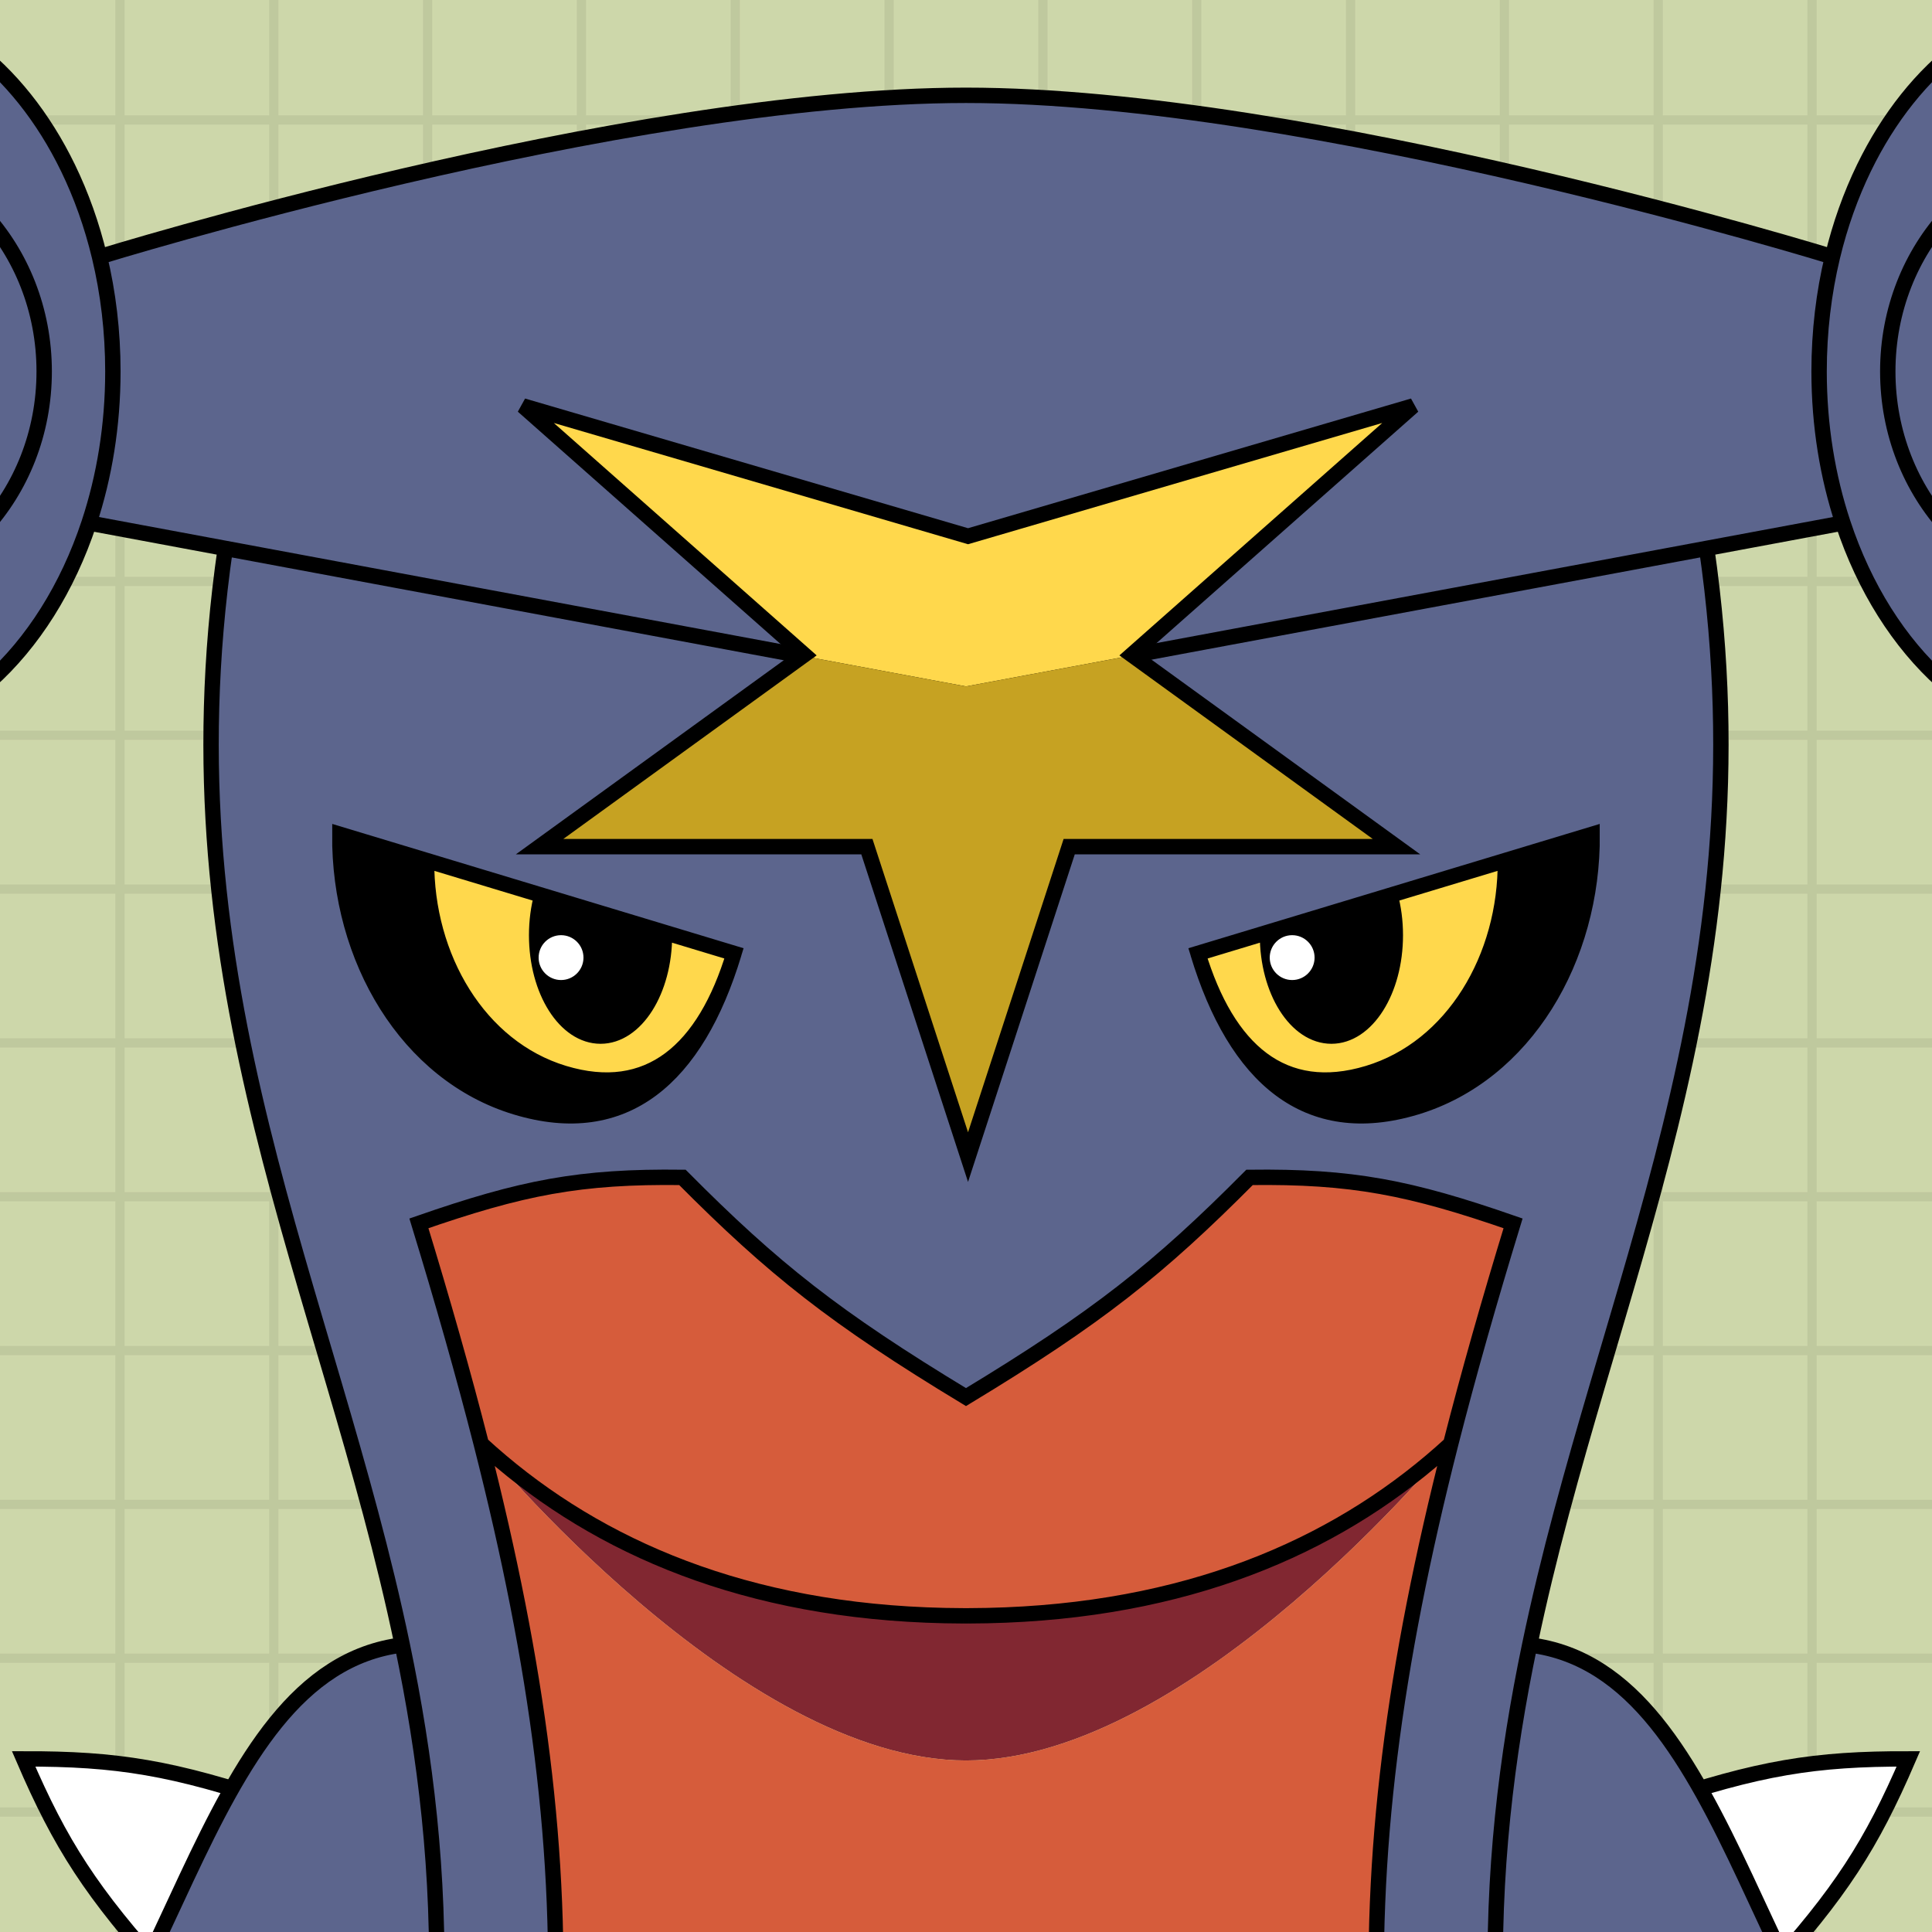
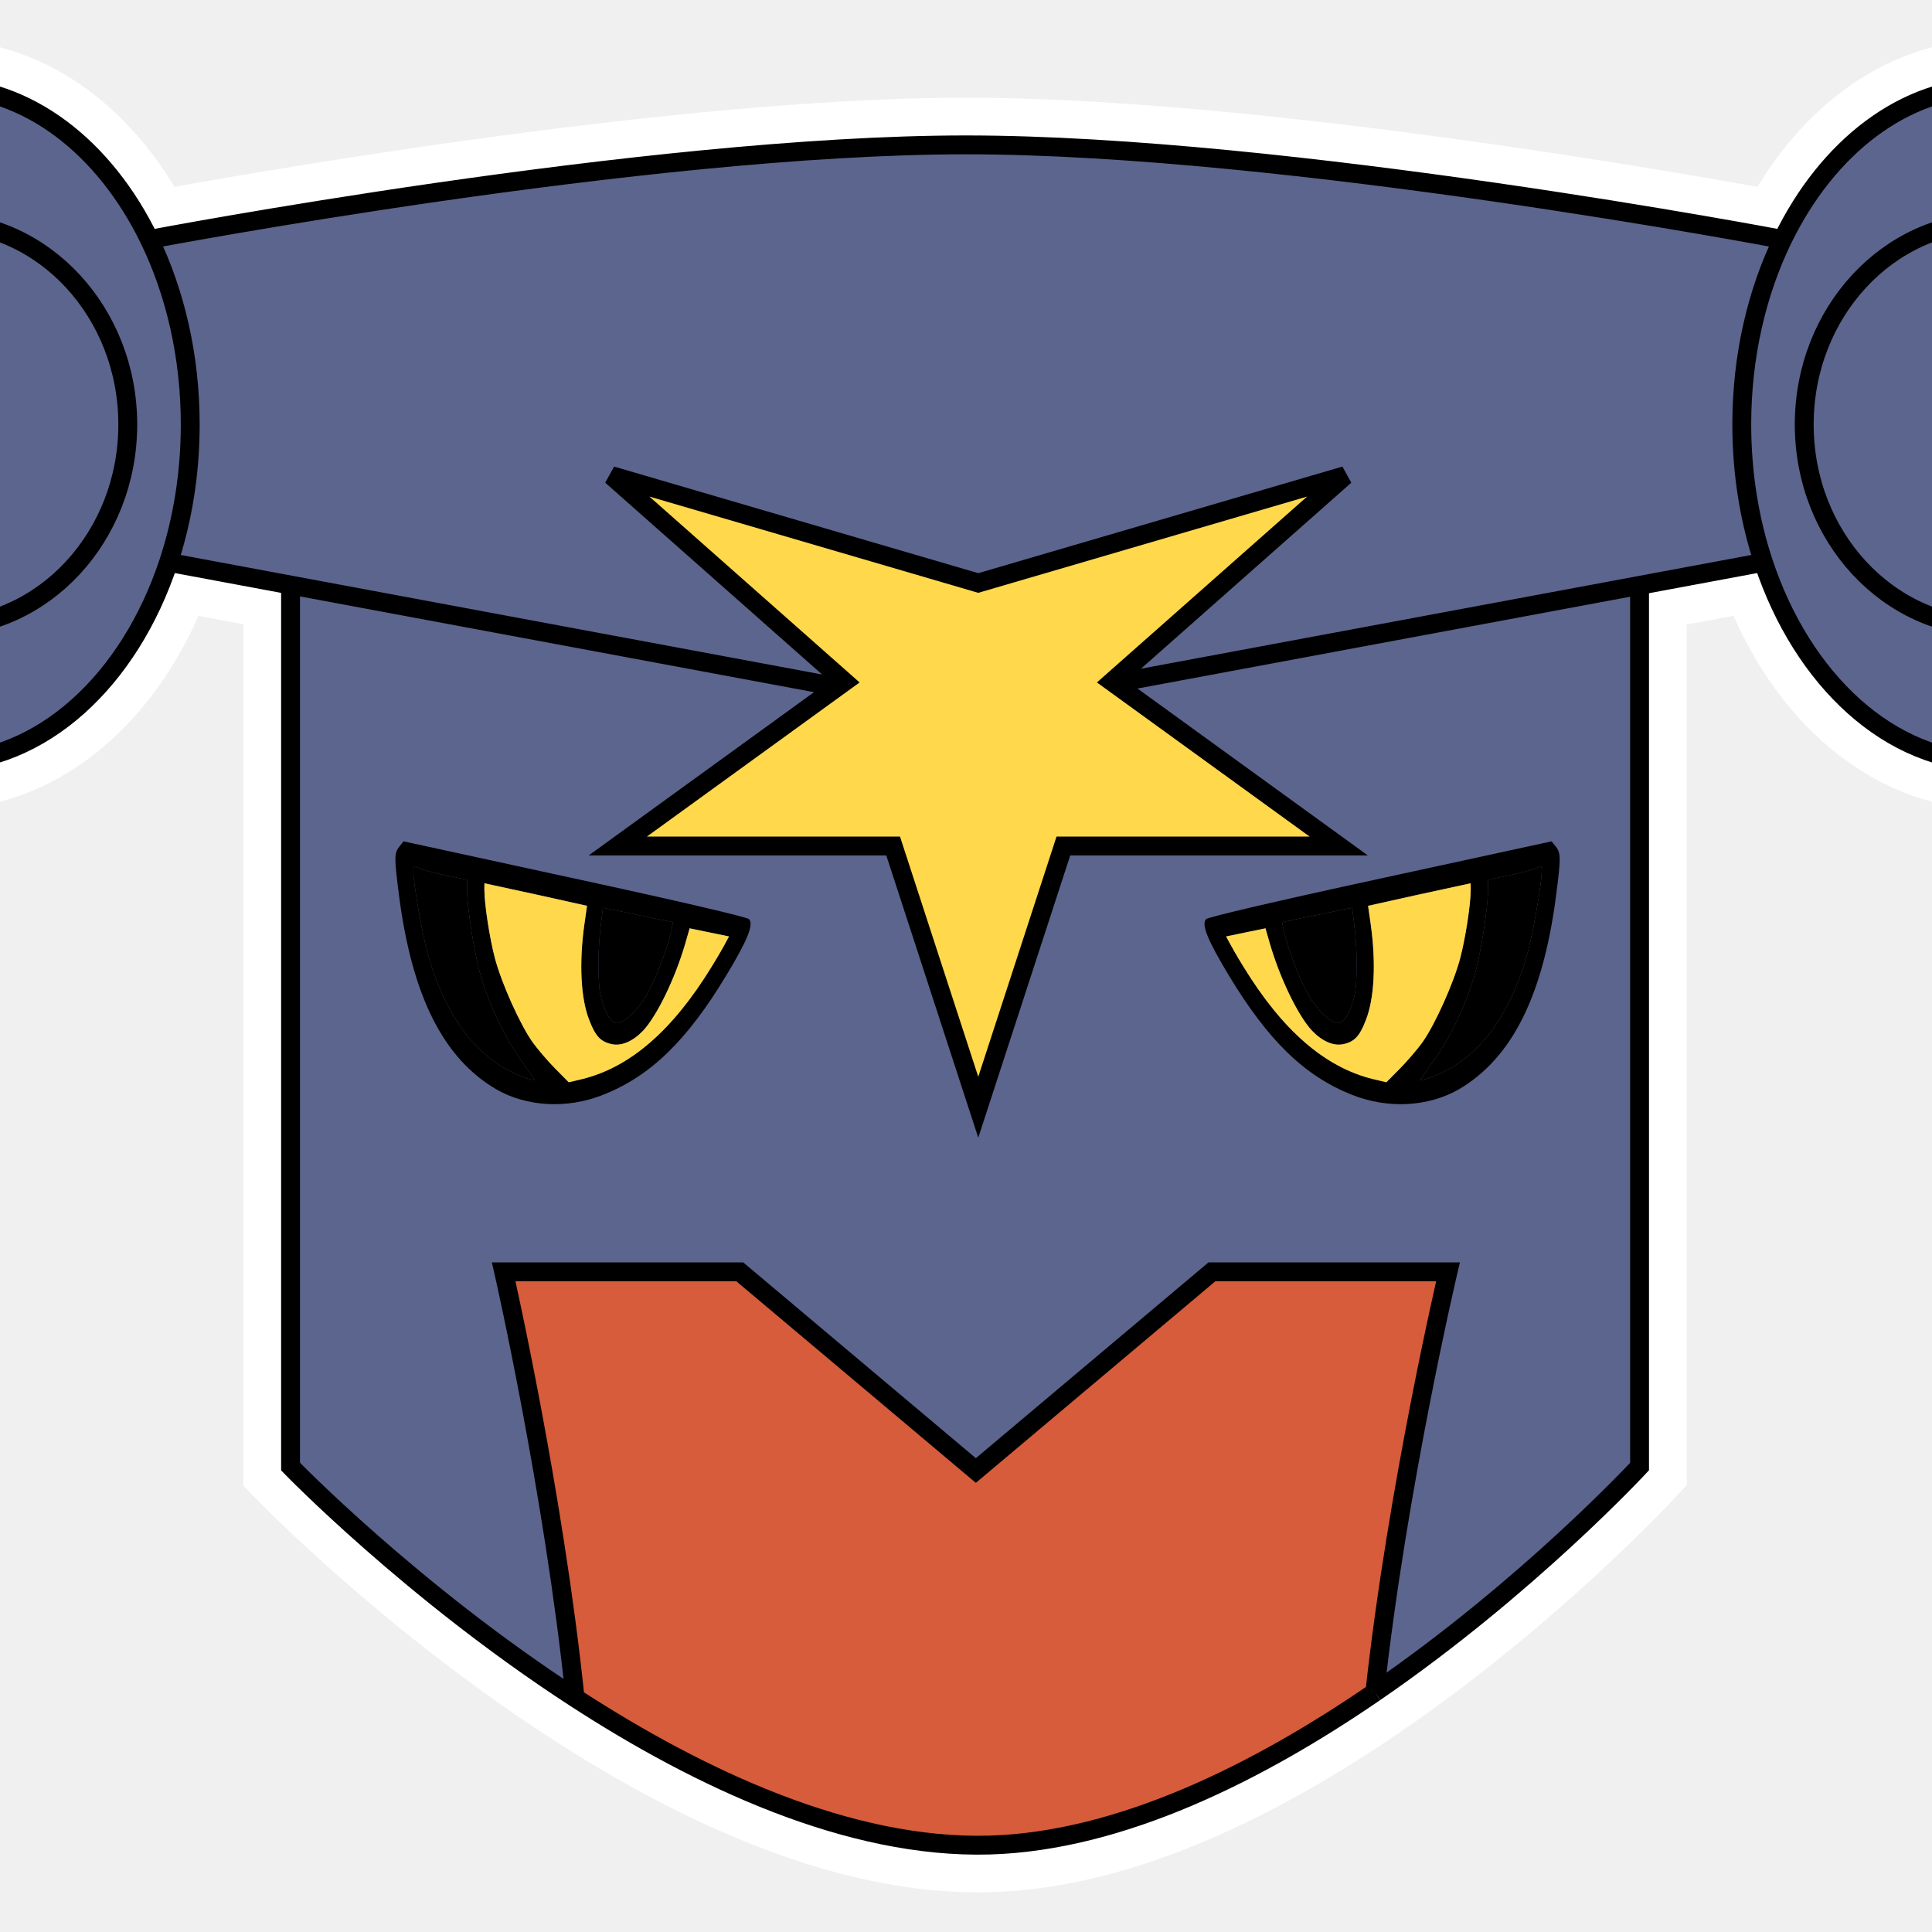
- <svg xmlns="http://www.w3.org/2000/svg" width="1256" height="1256" viewBox="0 0 1256 1256" fill="none">
-   <g clip-path="url(#clip0_88_11)">
-     <rect width="1256" height="1256" fill="url(#pattern0_88_11)" />
-     <path d="M1240.61 1143.46C1179.69 1143.32 1143.54 1149.21 1074.77 1172.45L1148.07 1284.11C1196.74 1230.24 1216.52 1199.41 1240.61 1143.46Z" fill="white" />
-     <path d="M1317.99 1267.77C1257.91 1277.81 1223.25 1289.66 1159.33 1324.06L1250.26 1421.9C1289.24 1360.66 1303.59 1326.95 1317.99 1267.77Z" fill="white" />
-     <path d="M15.371 1143.46C76.284 1143.32 112.441 1149.21 181.212 1172.45L107.904 1284.11C59.243 1230.24 39.46 1199.41 15.371 1143.46Z" fill="white" />
-     <path d="M-62.015 1267.77C-1.935 1277.81 32.729 1289.66 96.651 1324.06L5.717 1421.9C-33.259 1360.66 -47.612 1326.95 -62.015 1267.77Z" fill="white" />
-     <path d="M1240.61 1143.46C1179.69 1143.32 1143.54 1149.21 1074.77 1172.45L1148.07 1284.11C1196.74 1230.24 1216.52 1199.41 1240.61 1143.46Z" stroke="black" stroke-width="10" />
-     <path d="M1317.99 1267.77C1257.91 1277.81 1223.25 1289.66 1159.33 1324.06L1250.26 1421.9C1289.24 1360.66 1303.59 1326.95 1317.99 1267.77Z" stroke="black" stroke-width="10" />
-     <path d="M15.371 1143.46C76.284 1143.32 112.441 1149.21 181.212 1172.45L107.904 1284.11C59.243 1230.24 39.46 1199.41 15.371 1143.46Z" stroke="black" stroke-width="10" />
-     <path d="M-62.015 1267.77C-1.935 1277.81 32.729 1289.66 96.651 1324.06L5.717 1421.9C-33.259 1360.66 -47.612 1326.95 -62.015 1267.77Z" stroke="black" stroke-width="10" />
-     <path d="M629.325 348.601L339.957 263.889L522.93 425.689L521.866 426.459L627.99 446.234L736.238 426.063L735.721 425.689L918.694 263.889L629.325 348.601Z" fill="#FFD84C" />
-     <path d="M350.777 550.42H563.569L629.325 752.24L695.082 550.42H907.874L736.238 426.063L627.99 446.234L521.866 426.459L350.777 550.42Z" fill="#C6A222" />
-     <path fill-rule="evenodd" clip-rule="evenodd" d="M627.99 908.252C542.497 856.522 502.859 825.014 443.643 765.424C376.952 764.596 339.425 771.988 272.334 795.312C287.719 845.578 301.367 893.533 312.867 938.642C312.867 938.642 481.053 1144.53 628.073 1144.49C775.039 1144.45 943.112 938.642 943.112 938.642C954.613 893.533 968.26 845.578 983.646 795.312C916.554 771.988 879.027 764.596 812.336 765.424C753.121 825.014 713.482 856.522 627.99 908.252ZM627.99 1050.45H627.969C627.976 1050.45 627.983 1050.45 627.99 1050.45ZM627.99 1050.45H627.969C627.976 1050.45 627.983 1050.45 627.99 1050.45Z" fill="#812731" />
-     <path d="M312.867 938.642C386.376 1227.33 378.837 1426.96 272.334 1748.81C432.705 1865.44 508.914 1941.97 627.99 2092.05C747.065 1941.97 823.275 1865.44 983.646 1748.81C877.143 1426.96 869.603 1227.33 943.112 938.642C943.112 938.642 775.039 1144.45 628.073 1144.49C481.053 1144.53 312.867 938.642 312.867 938.642Z" fill="#D65C3B" />
-     <path d="M64.709 166.935C70.339 190.412 73.382 215.464 73.382 241.477C73.382 276.57 67.845 309.914 57.887 340L146.468 356.507L627.99 446.234L1109.51 356.507L1198.09 340C1188.13 309.914 1182.6 276.57 1182.6 241.477C1182.6 215.464 1185.64 190.412 1191.27 166.935C1191.27 166.935 851.752 61.963 627.99 61.963C404.228 61.963 64.709 166.935 64.709 166.935Z" fill="#5C658D" />
-     <path d="M-105.246 0C-203.9 0 -283.874 108.113 -283.874 241.477C-283.874 374.842 -203.9 482.955 -105.246 482.955C-32.552 482.955 30.001 424.252 57.887 340C67.845 309.914 73.382 276.57 73.382 241.477C73.382 215.464 70.339 190.412 64.709 166.935C59.764 146.319 52.824 126.918 44.197 109.148C12.28 43.41 -42.733 0 -105.246 0Z" fill="#5C658D" />
-     <path d="M1198.09 340C1225.98 424.252 1288.53 482.955 1361.23 482.955C1459.88 482.955 1539.85 374.842 1539.85 241.477C1539.85 108.113 1459.88 0 1361.23 0C1298.71 0 1243.7 43.41 1211.78 109.148C1203.16 126.918 1196.21 146.319 1191.27 166.935C1185.64 190.412 1182.6 215.464 1182.6 241.477C1182.6 276.57 1188.13 309.914 1198.09 340Z" fill="#5C658D" />
-     <path d="M272.334 1748.81C378.836 1426.96 386.376 1227.33 312.867 938.642C301.367 893.533 287.719 845.578 272.334 795.312C339.425 771.988 376.952 764.596 443.643 765.424C502.859 825.014 542.497 856.522 627.99 908.252C713.482 856.522 753.121 825.014 812.336 765.424C879.027 764.596 916.554 771.988 983.646 795.312C968.26 845.578 954.613 893.533 943.112 938.642C869.603 1227.33 877.143 1426.96 983.646 1748.81C969.732 1758.93 956.452 1768.75 943.723 1778.33C809.729 1879.27 736.734 1954.99 627.99 2092.05C628.018 2092.09 628.045 2092.12 628.073 2092.16L627.99 2092.2L711.692 2138.57L1240.83 1803.46C1182.99 1730.68 1115.47 1681.46 1057.27 1679.56C999.363 1534.61 975.723 1411.67 972.446 1301.95C969.94 1218.01 979.351 1141.81 994.455 1069.41C1043.11 836.15 1150.86 642.361 1109.51 356.507L627.99 446.234L146.468 356.507C105.12 642.361 212.865 836.15 261.525 1069.41C276.628 1141.81 286.04 1218.01 283.533 1301.95C280.256 1411.67 256.616 1534.61 198.707 1679.56C134.686 1681.65 59.373 1741.01 -1.916 1826.01L548.545 2136.21L627.99 2092.2L627.906 2092.16C627.934 2092.12 627.962 2092.09 627.99 2092.05C519.245 1954.99 446.251 1879.27 312.256 1778.33C299.527 1768.75 286.247 1758.93 272.334 1748.81Z" fill="#5C658D" />
-     <path d="M41.248 1585.52C130.183 1578.23 143.305 1396.72 283.533 1301.95C286.04 1218.01 276.628 1141.81 261.525 1069.41C125.81 1086.17 114.875 1337.67 -13.425 1425.15C-146.827 1444.1 -363.333 1257.48 -436.959 1325.28C-436.959 1325.28 -361.875 1314.18 -342.921 1388.7C-323.968 1463.22 -399.781 1491.48 -399.781 1491.48C-300.44 1459.9 -139.128 1540.95 -31.649 1573.22C-2.685 1581.91 22.37 1587.07 41.248 1585.52Z" fill="#5C658D" />
-     <path d="M-162.135 2219C-172.454 1945.69 -143.297 1804.48 -31.649 1573.22C-139.128 1540.95 -300.44 1459.9 -399.781 1491.48C-432.224 1818.43 -371.033 1974.59 -162.135 2219Z" fill="#5C658D" />
-     <path d="M1287.63 1573.22C1399.28 1804.48 1428.43 1945.69 1418.11 2219C1627.01 1974.59 1688.2 1818.43 1655.76 1491.48C1556.42 1459.9 1395.11 1540.95 1287.63 1573.22Z" fill="#5C658D" />
-     <path d="M972.446 1301.95C1112.67 1396.72 1125.8 1578.23 1214.73 1585.52C1233.61 1587.07 1258.66 1581.91 1287.63 1573.22C1395.11 1540.95 1556.42 1459.9 1655.76 1491.48C1655.76 1491.48 1579.95 1463.22 1598.9 1388.7C1617.85 1314.18 1692.94 1325.28 1692.94 1325.28C1619.31 1257.48 1402.81 1444.1 1269.4 1425.15C1141.1 1337.67 1130.17 1086.17 994.455 1069.41C979.351 1141.81 969.94 1218.01 972.446 1301.95Z" fill="#5C658D" />
-     <path d="M1655.76 1491.48C1744.08 1484.15 1870.81 1577.5 1870.81 1577.5C1877.37 1403.28 1692.94 1325.28 1692.94 1325.28C1692.94 1325.28 1617.85 1314.18 1598.9 1388.7C1579.95 1463.22 1655.76 1491.48 1655.76 1491.48Z" fill="white" />
-     <path d="M-614.829 1577.5C-614.829 1577.5 -488.101 1484.15 -399.781 1491.48C-399.781 1491.48 -323.968 1463.22 -342.921 1388.7C-361.875 1314.18 -436.959 1325.28 -436.959 1325.28C-436.959 1325.28 -621.39 1403.28 -614.829 1577.5Z" fill="white" />
-     <path d="M627.99 908.252C542.497 856.522 502.859 825.014 443.643 765.424C376.952 764.596 339.425 771.988 272.334 795.312C287.719 845.578 301.367 893.533 312.867 938.642C381.283 1001.5 475.279 1044.77 602.24 1049.93C610.174 1050.26 618.238 1050.43 626.433 1050.45C626.951 1050.45 627.47 1050.45 627.99 1050.45C628.509 1050.45 629.028 1050.45 629.546 1050.45C637.741 1050.43 645.804 1050.26 653.74 1049.93C780.7 1044.77 874.696 1001.5 943.112 938.642C954.613 893.533 968.26 845.578 983.646 795.312C916.554 771.988 879.027 764.596 812.336 765.424C753.121 825.014 713.482 856.522 627.99 908.252Z" fill="#D65C3B" />
-     <path d="M627.99 1705.44C501.444 1705.44 312.256 1778.33 312.256 1778.33C446.251 1879.27 519.245 1954.99 627.99 2092.05C736.734 1954.99 809.729 1879.27 943.723 1778.33C943.723 1778.33 754.535 1705.44 627.99 1705.44Z" fill="#FFD84C" />
-     <path fill-rule="evenodd" clip-rule="evenodd" d="M443.643 765.424C502.859 825.014 542.497 856.522 627.99 908.252C713.482 856.522 753.121 825.014 812.336 765.424C879.027 764.596 916.554 771.988 983.646 795.312C968.26 845.578 954.613 893.533 943.112 938.642C874.696 1001.5 780.7 1044.77 653.74 1049.93C645.804 1050.26 637.741 1050.43 629.546 1050.45C629.046 1050.45 628.546 1050.45 628.045 1050.45H628.042H628.022H628.011H627.99H627.969H627.967H627.957C627.449 1050.45 626.94 1050.45 626.433 1050.45C618.238 1050.43 610.174 1050.26 602.24 1049.93C475.279 1044.77 381.283 1001.5 312.867 938.642C301.367 893.533 287.719 845.578 272.334 795.312C339.425 771.988 376.952 764.596 443.643 765.424Z" fill="#D65C3B" />
-     <path d="M-31.649 1573.22C-143.297 1804.48 -172.454 1945.69 -162.135 2219C-371.033 1974.59 -432.224 1818.43 -399.781 1491.48M-31.649 1573.22C-2.685 1581.91 22.37 1587.07 41.248 1585.52C130.183 1578.23 143.305 1396.72 283.533 1301.95M-31.649 1573.22C-139.128 1540.95 -300.44 1459.9 -399.781 1491.48M-399.781 1491.48C-399.781 1491.48 -323.968 1463.22 -342.921 1388.7C-361.875 1314.18 -436.959 1325.28 -436.959 1325.28M-399.781 1491.48C-488.101 1484.15 -614.829 1577.5 -614.829 1577.5C-621.39 1403.28 -436.959 1325.28 -436.959 1325.28M-436.959 1325.28C-363.333 1257.48 -146.827 1444.1 -13.425 1425.15C114.875 1337.67 125.81 1086.17 261.525 1069.41M1692.94 1325.28C1692.94 1325.28 1617.85 1314.18 1598.9 1388.7C1579.95 1463.22 1655.76 1491.48 1655.76 1491.48M1692.94 1325.28C1619.31 1257.48 1402.81 1444.1 1269.4 1425.15C1141.1 1337.67 1130.17 1086.17 994.455 1069.41M1692.94 1325.28C1692.94 1325.28 1877.37 1403.28 1870.81 1577.5C1870.81 1577.5 1744.08 1484.15 1655.76 1491.48M1655.76 1491.48C1688.2 1818.43 1627.01 1974.59 1418.11 2219C1428.43 1945.69 1399.28 1804.48 1287.63 1573.22M1655.76 1491.48C1556.42 1459.9 1395.11 1540.95 1287.63 1573.22M1287.63 1573.22C1258.66 1581.91 1233.61 1587.07 1214.73 1585.52C1125.8 1578.23 1112.67 1396.72 972.446 1301.95M994.455 1069.41C979.351 1141.81 969.94 1218.01 972.446 1301.95C975.723 1411.67 999.363 1534.61 1057.27 1679.56C1115.47 1681.46 1182.99 1730.68 1240.83 1803.46L711.692 2138.57L627.99 2092.2M994.455 1069.41C1043.11 836.15 1150.86 642.361 1109.51 356.507M1109.51 356.507L627.99 446.234L146.468 356.507M1109.51 356.507L1198.09 340M1191.27 166.935C1185.64 190.412 1182.6 215.464 1182.6 241.477C1182.6 276.57 1188.13 309.914 1198.09 340C1225.98 424.252 1288.53 482.955 1361.23 482.955C1459.88 482.955 1539.85 374.842 1539.85 241.477C1539.85 108.113 1459.88 0 1361.23 0C1298.71 0 1243.7 43.41 1211.78 109.148C1203.16 126.918 1196.21 146.319 1191.27 166.935ZM1191.27 166.935C1191.27 166.935 851.752 61.963 627.99 61.963C404.228 61.963 64.709 166.935 64.709 166.935M57.887 340C30.001 424.252 -32.552 482.955 -105.246 482.955C-203.9 482.955 -283.874 374.842 -283.874 241.477C-283.874 108.113 -203.9 0 -105.246 0C-42.733 0 12.28 43.41 44.197 109.148C52.824 126.918 59.764 146.319 64.709 166.935C70.339 190.412 73.382 215.464 73.382 241.477C73.382 276.57 67.845 309.914 57.887 340ZM146.468 356.507L57.887 340M283.533 1301.95C286.04 1218.01 276.628 1141.81 261.525 1069.41C212.865 836.15 105.12 642.361 146.468 356.507M627.99 2092.2L548.545 2136.21L-1.916 1826.01C59.373 1741.01 134.686 1681.65 198.707 1679.56C256.616 1534.61 280.256 1411.67 283.533 1301.95M627.99 2092.2L627.906 2092.16C627.934 2092.12 627.962 2092.09 627.99 2092.05M627.99 2092.2L628.073 2092.16C628.045 2092.12 628.018 2092.09 627.99 2092.05M627.99 2092.05C736.734 1954.99 809.729 1879.27 943.723 1778.33M312.867 938.642C386.376 1227.33 378.836 1426.96 272.334 1748.81C286.247 1758.93 299.527 1768.75 312.256 1778.33C446.251 1879.27 519.245 1954.99 627.99 2092.05M943.723 1778.33C956.452 1768.75 969.732 1758.93 983.646 1748.81C877.143 1426.96 869.603 1227.33 943.112 938.642M943.723 1778.33C943.723 1778.33 754.535 1705.44 627.99 1705.44C501.444 1705.44 312.256 1778.33 312.256 1778.33M312.867 938.642C301.367 893.533 287.719 845.578 272.334 795.312C339.425 771.988 376.952 764.596 443.643 765.424C502.859 825.014 542.497 856.522 627.99 908.252C713.482 856.522 753.121 825.014 812.336 765.424C879.027 764.596 916.554 771.988 983.646 795.312C968.26 845.578 954.613 893.533 943.112 938.642M312.867 938.642C381.283 1001.5 475.279 1044.77 602.24 1049.93C610.174 1050.26 618.238 1050.43 626.433 1050.45M627.99 1050.45C627.983 1050.45 627.976 1050.45 627.969 1050.45M627.99 1050.45H627.969M627.99 1050.45C627.997 1050.45 628.004 1050.45 628.011 1050.45M627.99 1050.45H628.011M627.99 1050.45C628.509 1050.45 629.028 1050.45 629.546 1050.45M627.99 1050.45C627.47 1050.45 626.951 1050.45 626.433 1050.45M627.969 1050.45H627.967H627.957C627.449 1050.45 626.94 1050.45 626.433 1050.45M627.969 1050.45C627.456 1050.45 626.944 1050.45 626.433 1050.45M628.011 1050.45C628.021 1050.45 628.032 1050.45 628.042 1050.45M628.011 1050.45H628.022H628.042M628.011 1050.45C628.523 1050.45 629.035 1050.45 629.546 1050.45M628.042 1050.45H628.045C628.546 1050.45 629.046 1050.45 629.546 1050.45M628.042 1050.45C628.544 1050.45 629.045 1050.45 629.546 1050.45M943.112 938.642C874.696 1001.5 780.7 1044.77 653.74 1049.93C645.804 1050.26 637.741 1050.43 629.546 1050.45M627.906 1050.45C628.453 1050.45 629 1050.45 629.546 1050.45M628.073 1050.45C627.526 1050.45 626.979 1050.45 626.433 1050.45" stroke="black" stroke-width="10" />
-     <path d="M629.325 348.601L339.957 263.889L522.93 425.689L521.866 426.459L627.99 446.234L736.238 426.063L735.721 425.689L918.694 263.889L629.325 348.601Z" fill="#FFD84C" />
-     <path d="M350.777 550.42H563.569L629.325 752.24L695.082 550.42H907.874L736.238 426.063L627.99 446.234L521.866 426.459L350.777 550.42Z" fill="#C6A222" />
-     <path d="M978.655 559.397C979.201 622.41 944.56 681.064 889.372 697.74C834.185 714.416 797.873 682.895 778.803 619.786C803.253 700.701 849.811 741.116 920.57 719.735C991.33 698.354 1035.74 623.15 1035.04 542.357L978.655 559.397Z" fill="black" />
-     <path d="M824.016 606.124C824.005 606.736 824 607.349 824 607.965C824 644.199 842.603 673.573 865.551 673.573C888.499 673.573 907.103 644.199 907.103 607.965C907.103 598.756 905.901 589.99 903.732 582.036L824.016 606.124Z" fill="black" />
-     <path d="M978.655 559.397L903.732 582.036C905.901 589.99 907.103 598.756 907.103 607.965C907.103 644.199 888.499 673.573 865.551 673.573C842.603 673.573 824 644.199 824 607.965C824 607.349 824.005 606.736 824.016 606.124L778.803 619.786C797.873 682.895 834.185 714.416 889.372 697.74C944.56 681.064 979.201 622.41 978.655 559.397Z" fill="#FFD84C" />
-     <path d="M277.323 559.397C276.777 622.41 311.418 681.064 366.606 697.74C421.794 714.416 458.106 682.895 477.175 619.786C452.725 700.701 406.167 741.117 335.408 719.735C264.649 698.354 220.233 623.15 220.933 542.358L277.323 559.397Z" fill="black" />
-     <path d="M431.963 606.124C431.973 606.736 431.979 607.35 431.979 607.965C431.979 644.2 413.375 673.573 390.427 673.573C367.479 673.573 348.875 644.2 348.875 607.965C348.875 598.756 350.077 589.99 352.247 582.036L431.963 606.124Z" fill="black" />
-     <path d="M277.323 559.397L352.247 582.036C350.077 589.99 348.875 598.756 348.875 607.965C348.875 644.2 367.479 673.573 390.427 673.573C413.375 673.573 431.979 644.2 431.979 607.965C431.979 607.35 431.973 606.736 431.963 606.124L477.175 619.786C458.106 682.895 421.794 714.416 366.606 697.74C311.418 681.064 276.777 622.41 277.323 559.397Z" fill="#FFD84C" />
-     <path d="M824.016 606.124L903.732 582.036L978.655 559.397M978.655 559.397C979.201 622.41 944.56 681.064 889.372 697.74C834.185 714.416 797.873 682.895 778.803 619.786M824.016 606.124L778.803 619.786C803.253 700.701 849.811 741.116 920.57 719.735C991.33 698.354 1035.74 623.15 1035.04 542.357L978.655 559.397M903.732 582.036C905.901 589.99 907.103 598.756 907.103 607.965C907.103 644.199 888.499 673.573 865.551 673.573C842.603 673.573 824 644.199 824 607.965C824 607.349 824.005 606.736 824.016 606.124M431.963 606.124L477.175 619.786C452.725 700.701 406.167 741.117 335.408 719.735C264.649 698.354 220.233 623.15 220.933 542.358L277.323 559.397L352.247 582.036L431.963 606.124ZM277.323 559.397C276.777 622.41 311.418 681.064 366.606 697.74C421.794 714.416 458.106 682.895 477.175 619.786M352.247 582.036C350.077 589.99 348.875 598.756 348.875 607.965C348.875 644.2 367.479 673.573 390.427 673.573C413.375 673.573 431.979 644.2 431.979 607.965C431.979 607.35 431.973 606.736 431.963 606.124M1361.22 386.364C1287.23 386.364 1227.25 321.496 1227.25 241.477C1227.25 161.459 1287.23 96.591 1361.22 96.591C1435.22 96.591 1495.2 161.459 1495.2 241.477C1495.2 321.496 1435.22 386.364 1361.22 386.364ZM-105.247 386.364C-31.256 386.364 28.724 321.496 28.724 241.477C28.724 161.459 -31.256 96.591 -105.247 96.591C-179.237 96.591 -239.218 161.459 -239.218 241.477C-239.218 321.496 -179.237 386.364 -105.247 386.364Z" stroke="black" stroke-width="10" />
-     <path d="M350.777 550.42L522.929 425.689L339.957 263.889L629.325 348.601L918.693 263.889L735.721 425.689L907.873 550.42H695.082L629.325 752.24L563.569 550.42H350.777Z" stroke="black" stroke-width="10" />
-     <ellipse cx="840.034" cy="622.544" rx="14.579" ry="14.579" fill="white" />
-     <ellipse cx="364.742" cy="622.544" rx="14.579" ry="14.579" fill="white" />
+ <svg xmlns="http://www.w3.org/2000/svg" width="1024" height="1024" viewBox="0 0 1024 1024" fill="none">
+   <g clip-path="url(#clip0_58_2)">
+     <path fill-rule="evenodd" clip-rule="evenodd" d="M1055.59 404C1128.72 404 1188 323.859 1188 225C1188 126.141 1128.72 46 1055.59 46C1009.25 46 968.47 78.179 944.811 126.908C931.132 155.08 923.176 188.784 923.176 225C923.176 251.013 927.281 275.73 934.663 298.032C955.334 360.486 1001.7 404 1055.59 404ZM956.279 225C956.279 284.315 1000.74 332.4 1055.59 332.4C1110.43 332.4 1154.9 284.315 1154.9 225C1154.9 165.685 1110.43 117.6 1055.59 117.6C1000.74 117.6 956.279 165.685 956.279 225Z" fill="#5C658D" />
+     <path fill-rule="evenodd" clip-rule="evenodd" d="M-164 225C-164 323.859 -104.717 404 -31.588 404C22.298 404 68.666 360.486 89.337 298.032C96.719 275.73 100.824 251.013 100.824 225C100.824 188.784 92.868 155.08 79.189 126.908C55.53 78.179 14.751 46 -31.588 46C-104.717 46 -164 126.141 -164 225ZM67.721 225C67.721 284.315 23.259 332.4 -31.588 332.4C-86.435 332.4 -130.897 284.315 -130.897 225C-130.897 165.685 -86.435 117.6 -31.588 117.6C23.259 117.6 67.721 165.685 67.721 225Z" fill="#5C658D" />
+     <path d="M-31.588 332.4C23.259 332.4 67.721 284.315 67.721 225C67.721 165.685 23.259 117.6 -31.588 117.6C-86.435 117.6 -130.897 165.685 -130.897 225C-130.897 284.315 -86.435 332.4 -31.588 332.4Z" fill="#5C658D" />
+     <path d="M728.704 896.904L728.698 896.959L728.758 896.918C809.886 841.228 869 777.314 869 777.314V310.268L512 376.792L154 310.081V777.314C154 777.314 218.024 843.515 304.794 899.872C293.437 790.409 266.97 674.09 266.97 674.09H392.095L517.22 779.405L642.345 674.09H767.47C767.47 674.09 740.607 788.29 728.704 896.904Z" fill="#5C658D" />
+     <path d="M512 376.792L869 310.268L934.663 298.032C927.281 275.73 923.176 251.013 923.176 225C923.176 188.784 931.132 155.08 944.811 126.908C944.811 126.908 681.989 76.788 512 76.788C342.011 76.788 79.189 126.908 79.189 126.908C92.868 155.08 100.824 188.784 100.824 225C100.824 251.013 96.719 275.73 89.337 298.032L154 310.081L512 376.792Z" fill="#5C658D" />
+     <path d="M1055.59 332.4C1000.74 332.4 956.279 284.315 956.279 225C956.279 165.685 1000.74 117.6 1055.59 117.6C1110.43 117.6 1154.9 165.685 1154.9 225C1154.9 284.315 1110.43 332.4 1055.59 332.4Z" fill="#5C658D" />
+     <path d="M728.698 896.959L728.704 896.904C740.607 788.29 767.47 674.09 767.47 674.09H642.345L517.22 779.405L392.095 674.09H266.97C266.97 674.09 293.437 790.409 304.794 899.872C370.872 942.79 450.141 980 524.37 977.917C594.414 975.951 667.761 938.779 728.698 896.959Z" fill="#D65C3B" />
+     <path d="M154 310V310.081M728.698 896.959L728.704 896.904C740.607 788.29 767.47 674.09 767.47 674.09H642.345L517.22 779.405L392.095 674.09H266.97C266.97 674.09 293.437 790.409 304.794 899.872M728.698 896.959L728.69 897.024M728.698 896.959C728.718 896.945 728.738 896.932 728.758 896.918M728.698 896.959C667.761 938.779 594.414 975.951 524.37 977.917C450.141 980 370.872 942.79 304.794 899.872M728.698 896.959L728.758 896.918M304.796 899.896L304.794 899.872M304.794 899.872C218.024 843.515 154 777.314 154 777.314V310.081M869 310.268V777.314C869 777.314 809.886 841.228 728.758 896.918M154 310.081L512 376.792L869 310.268M869 310.268L934.663 298.032M512 376.792L934.663 298.032M944.811 126.908C968.47 78.179 1009.25 46 1055.59 46C1128.72 46 1188 126.141 1188 225C1188 323.859 1128.72 404 1055.59 404C1001.7 404 955.334 360.486 934.663 298.032C927.281 275.73 923.176 251.013 923.176 225C923.176 188.784 931.132 155.08 944.811 126.908ZM79.189 126.908C55.53 78.179 14.751 46 -31.588 46C-104.717 46 -164 126.141 -164 225C-164 323.859 -104.717 404 -31.588 404C22.298 404 68.666 360.486 89.337 298.032C96.719 275.73 100.824 251.013 100.824 225C100.824 188.784 92.868 155.08 79.189 126.908ZM89.337 298.032L154 310.081M79.189 126.908C79.189 126.908 342.011 76.788 512 76.788C681.989 76.788 944.811 126.908 944.811 126.908M1055.59 332.4C1000.74 332.4 956.279 284.315 956.279 225C956.279 165.685 1000.74 117.6 1055.59 117.6C1110.43 117.6 1154.9 165.685 1154.9 225C1154.9 284.315 1110.43 332.4 1055.59 332.4ZM-31.588 332.4C23.259 332.4 67.721 284.315 67.721 225C67.721 165.685 23.259 117.6 -31.588 117.6C-86.435 117.6 -130.897 165.685 -130.897 225C-130.897 284.315 -86.435 332.4 -31.588 332.4Z" stroke="white" stroke-width="50" />
+     <path fill-rule="evenodd" clip-rule="evenodd" d="M1055.59 404C1128.72 404 1188 323.859 1188 225C1188 126.141 1128.72 46 1055.59 46C1009.25 46 968.47 78.179 944.811 126.908C931.132 155.08 923.176 188.784 923.176 225C923.176 251.013 927.281 275.73 934.663 298.032C955.334 360.486 1001.7 404 1055.59 404ZM956.279 225C956.279 284.315 1000.74 332.4 1055.59 332.4C1110.43 332.4 1154.9 284.315 1154.9 225C1154.9 165.685 1110.43 117.6 1055.59 117.6C1000.74 117.6 956.279 165.685 956.279 225Z" fill="#5C658D" />
+     <path fill-rule="evenodd" clip-rule="evenodd" d="M-164 225C-164 323.859 -104.717 404 -31.588 404C22.298 404 68.666 360.486 89.337 298.032C96.719 275.73 100.824 251.013 100.824 225C100.824 188.784 92.868 155.08 79.189 126.908C55.53 78.179 14.751 46 -31.588 46C-104.717 46 -164 126.141 -164 225ZM67.721 225C67.721 284.315 23.259 332.4 -31.588 332.4C-86.435 332.4 -130.897 284.315 -130.897 225C-130.897 165.685 -86.435 117.6 -31.588 117.6C23.259 117.6 67.721 165.685 67.721 225Z" fill="#5C658D" />
+     <path d="M-31.588 332.4C23.259 332.4 67.721 284.315 67.721 225C67.721 165.685 23.259 117.6 -31.588 117.6C-86.435 117.6 -130.897 165.685 -130.897 225C-130.897 284.315 -86.435 332.4 -31.588 332.4Z" fill="#5C658D" />
+     <path d="M728.704 896.904L728.698 896.959L728.758 896.918C809.886 841.228 869 777.314 869 777.314V310.268L512 376.792L154 310.081V777.314C154 777.314 218.024 843.515 304.794 899.872C293.437 790.409 266.97 674.09 266.97 674.09H392.095L517.22 779.405L642.345 674.09H767.47C767.47 674.09 740.607 788.29 728.704 896.904Z" fill="#5C658D" />
+     <path d="M512 376.792L869 310.268L934.663 298.032C927.281 275.73 923.176 251.013 923.176 225C923.176 188.784 931.132 155.08 944.811 126.908C944.811 126.908 681.989 76.788 512 76.788C342.011 76.788 79.189 126.908 79.189 126.908C92.868 155.08 100.824 188.784 100.824 225C100.824 251.013 96.719 275.73 89.337 298.032L154 310.081L512 376.792Z" fill="#5C658D" />
+     <path d="M1055.59 332.4C1000.74 332.4 956.279 284.315 956.279 225C956.279 165.685 1000.74 117.6 1055.59 117.6C1110.43 117.6 1154.9 165.685 1154.9 225C1154.9 284.315 1110.43 332.4 1055.59 332.4Z" fill="#5C658D" />
+     <path d="M728.698 896.959L728.704 896.904C740.607 788.29 767.47 674.09 767.47 674.09H642.345L517.22 779.405L392.095 674.09H266.97C266.97 674.09 293.437 790.409 304.794 899.872C370.872 942.79 450.141 980 524.37 977.917C594.414 975.951 667.761 938.779 728.698 896.959Z" fill="#D65C3B" />
+     <path d="M154 310V310.081M728.698 896.959L728.704 896.904C740.607 788.29 767.47 674.09 767.47 674.09H642.345L517.22 779.405L392.095 674.09H266.97C266.97 674.09 293.437 790.409 304.794 899.872M728.698 896.959L728.69 897.024M728.698 896.959C728.718 896.945 728.738 896.932 728.758 896.918M728.698 896.959C667.761 938.779 594.414 975.951 524.37 977.917C450.141 980 370.872 942.79 304.794 899.872M728.698 896.959L728.758 896.918M304.796 899.896L304.794 899.872M304.794 899.872C218.024 843.515 154 777.314 154 777.314V310.081M869 310.268V777.314C869 777.314 809.886 841.228 728.758 896.918M154 310.081L512 376.792L869 310.268M869 310.268L934.663 298.032M512 376.792L934.663 298.032M944.811 126.908C968.47 78.179 1009.25 46 1055.59 46C1128.72 46 1188 126.141 1188 225C1188 323.859 1128.72 404 1055.59 404C1001.7 404 955.334 360.486 934.663 298.032C927.281 275.73 923.176 251.013 923.176 225C923.176 188.784 931.132 155.08 944.811 126.908ZM79.189 126.908C55.53 78.179 14.751 46 -31.588 46C-104.717 46 -164 126.141 -164 225C-164 323.859 -104.717 404 -31.588 404C22.298 404 68.666 360.486 89.337 298.032C96.719 275.73 100.824 251.013 100.824 225C100.824 188.784 92.868 155.08 79.189 126.908ZM89.337 298.032L154 310.081M79.189 126.908C79.189 126.908 342.011 76.788 512 76.788C681.989 76.788 944.811 126.908 944.811 126.908M1055.59 332.4C1000.74 332.4 956.279 284.315 956.279 225C956.279 165.685 1000.74 117.6 1055.59 117.6C1110.43 117.6 1154.9 165.685 1154.9 225C1154.9 284.315 1110.43 332.4 1055.59 332.4ZM-31.588 332.4C23.259 332.4 67.721 284.315 67.721 225C67.721 165.685 23.259 117.6 -31.588 117.6C-86.435 117.6 -130.897 165.685 -130.897 225C-130.897 284.315 -86.435 332.4 -31.588 332.4Z" stroke="black" stroke-width="10" />
+     <path fill-rule="evenodd" clip-rule="evenodd" d="M211.777 448.555C208.845 452.174 208.884 454.512 211.615 475.605C218.627 528.451 235.137 560.975 262.991 577.345C279.185 586.653 300.587 587.861 319.637 580.283C344.798 570.326 364.067 551.582 384.933 517.005C396.325 498.094 399.55 490.022 397.015 487.17C395.99 486.085 360.744 477.801 304.643 465.656L213.879 445.931L211.777 448.555ZM247.577 466.272L236.393 463.967C230.203 462.691 223.799 460.935 222.088 460.145C219.294 458.55 219.065 458.648 219.102 462.005C219.091 468.118 223.583 493.798 226.348 504.123C235.789 539.123 253.358 561.964 277.344 570.839C280.823 572.138 283.519 572.694 283.306 572.213C283.093 571.733 279.634 566.797 275.52 560.998C266.838 548.58 258.592 531.009 254.311 515.42C251.106 503.693 247.636 481.136 247.581 471.806L247.577 466.272ZM312.301 540.622C307.784 529.207 306.875 510.382 309.722 490.001L311.138 480.1L283.965 474.063L256.763 468.165L256.729 471.362C256.701 479.073 259.508 497.271 262.315 507.896C265.759 520.983 275.666 543.119 282.371 552.509C284.961 556.101 290.244 562.286 294.204 566.305L301.44 573.621L308.336 571.984C333.975 565.765 356.556 546.103 377.279 512.224C380.556 506.929 383.82 501.195 384.693 499.482L386.383 496.336L375.898 494.175L365.514 492.035L363.274 499.873C357.861 518.56 348.279 538.281 340.916 546.228C335.598 551.83 329.529 554.511 324.436 553.461C318.445 552.226 315.611 549.312 312.301 540.622ZM343.063 526.722C347.615 518.778 354.009 501.895 355.736 493.514L356.715 488.765L338.142 484.937L319.57 481.11L318.484 489.914C316.85 502.39 316.777 519.412 318.162 526.832C319.732 534.873 323.344 541.587 326.539 542.246C330.134 542.987 338.11 535.603 343.063 526.722Z" fill="black" />
+     <path d="M236.393 463.967L247.577 466.272L247.581 471.806C247.636 481.136 251.106 503.693 254.311 515.42C258.592 531.009 266.838 548.58 275.52 560.998C279.634 566.797 283.093 571.733 283.306 572.213C283.519 572.694 280.823 572.138 277.344 570.839C253.358 561.964 235.789 539.123 226.348 504.123C223.583 493.798 219.091 468.118 219.102 462.005C219.065 458.648 219.294 458.55 222.088 460.145C223.799 460.935 230.203 462.691 236.393 463.967Z" fill="black" />
+     <path d="M355.736 493.514C354.009 501.895 347.615 518.778 343.063 526.722C338.11 535.603 330.134 542.987 326.539 542.246C323.344 541.587 319.732 534.873 318.162 526.832C316.777 519.412 316.85 502.39 318.484 489.914L319.57 481.11L338.142 484.937L356.715 488.765L355.736 493.514Z" fill="black" />
+     <path d="M309.722 490.001C306.875 510.382 307.784 529.207 312.301 540.622C315.611 549.312 318.445 552.226 324.436 553.461C329.529 554.511 335.598 551.83 340.916 546.228C348.279 538.281 357.861 518.56 363.274 499.873L365.514 492.035L375.898 494.175L386.383 496.336L384.693 499.482C383.82 501.195 380.556 506.929 377.279 512.224C356.556 546.103 333.975 565.765 308.336 571.984L301.44 573.621L294.204 566.305C290.244 562.286 284.961 556.101 282.371 552.509C275.666 543.119 265.759 520.983 262.315 507.896C259.508 497.271 256.701 479.073 256.729 471.362L256.763 468.165L283.965 474.063L311.138 480.1L309.722 490.001Z" fill="#FFD84C" />
+     <path fill-rule="evenodd" clip-rule="evenodd" d="M824.47 448.555C827.402 452.174 827.363 454.512 824.632 475.605C817.619 528.451 801.11 560.975 773.256 577.345C757.062 586.653 735.659 587.861 716.61 580.283C691.449 570.326 672.18 551.582 651.314 517.005C639.921 498.094 636.696 490.022 639.231 487.17C640.257 486.085 675.503 477.801 731.604 465.656L822.368 445.931L824.47 448.555ZM788.67 466.272L799.853 463.967C806.044 462.691 812.448 460.935 814.159 460.145C816.953 458.55 817.182 458.648 817.145 462.005C817.156 468.118 812.663 493.798 809.899 504.123C800.458 539.123 782.889 561.964 758.903 570.839C755.424 572.138 752.728 572.694 752.941 572.213C753.154 571.733 756.613 566.797 760.726 560.998C769.409 548.58 777.654 531.009 781.936 515.42C785.14 503.693 788.611 481.136 788.666 471.806L788.67 466.272ZM723.946 540.622C728.463 529.207 729.372 510.382 726.524 490.001L725.108 480.1L752.282 474.063L779.484 468.165L779.518 471.362C779.546 479.073 776.738 497.271 773.932 507.896C770.487 520.983 760.581 543.119 753.876 552.509C751.286 556.101 746.002 562.286 742.043 566.305L734.806 573.621L727.911 571.984C702.272 565.765 679.691 546.103 658.968 512.224C655.691 506.929 652.427 501.195 651.554 499.482L649.864 496.336L660.349 494.175L670.733 492.035L672.973 499.873C678.386 518.56 687.968 538.281 695.331 546.228C700.649 551.83 706.718 554.511 711.811 553.461C717.802 552.226 720.636 549.312 723.946 540.622ZM693.184 526.722C688.632 518.778 682.238 501.895 680.511 493.514L679.532 488.765L698.104 484.937L716.677 481.11L717.763 489.914C719.397 502.39 719.47 519.412 718.085 526.832C716.515 534.873 712.903 541.587 709.707 542.246C706.113 542.987 698.137 535.603 693.184 526.722Z" fill="black" />
+     <path d="M799.853 463.967L788.67 466.272L788.666 471.806C788.611 481.136 785.14 503.693 781.936 515.42C777.654 531.009 769.409 548.58 760.726 560.998C756.613 566.797 753.154 571.733 752.941 572.213C752.728 572.694 755.424 572.138 758.903 570.839C782.889 561.964 800.458 539.123 809.899 504.123C812.663 493.798 817.156 468.118 817.145 462.005C817.182 458.648 816.953 458.55 814.159 460.145C812.448 460.935 806.044 462.691 799.853 463.967Z" fill="black" />
+     <path d="M680.511 493.514C682.238 501.895 688.632 518.778 693.184 526.722C698.137 535.603 706.113 542.987 709.707 542.246C712.903 541.587 716.515 534.873 718.085 526.832C719.47 519.412 719.397 502.39 717.763 489.914L716.677 481.11L698.104 484.937L679.532 488.765L680.511 493.514Z" fill="black" />
+     <path d="M726.524 490.001C729.372 510.382 728.463 529.207 723.946 540.622C720.636 549.312 717.802 552.226 711.811 553.461C706.718 554.511 700.649 551.83 695.331 546.228C687.968 538.281 678.386 518.56 672.973 499.873L670.733 492.035L660.349 494.175L649.864 496.336L651.554 499.482C652.427 501.195 655.691 506.929 658.968 512.224C679.691 546.103 702.272 565.765 727.911 571.984L734.806 573.621L742.043 566.305C746.002 562.286 751.286 556.101 753.876 552.509C760.581 543.119 770.487 520.983 773.932 507.896C776.738 497.271 779.546 479.073 779.518 471.362L779.484 468.165L752.282 474.063L725.108 480.1L726.524 490.001Z" fill="#FFD84C" />
+     <path d="M594.056 357.192L589.382 361.325L594.435 364.986L709.557 448.397H563.613L562.489 451.849L518.5 586.86L474.511 451.849L473.387 448.397H327.443L442.565 364.986L447.618 361.325L442.944 357.192L324.09 252.091L517.095 308.593L518.5 309.004L519.904 308.593L712.909 252.091L594.056 357.192Z" fill="#FFD84C" stroke="black" stroke-width="10" />
  </g>
  <defs>
-     <clipPath id="clip0_88_11">
-       <rect width="1256" height="1256" fill="white" />
+     <clipPath id="clip0_58_2">
+       <rect width="1024" height="1024" fill="white" />
    </clipPath>
-     <pattern id="pattern0_88_11" patternUnits="userSpaceOnUse" patternTransform="matrix(100 0 0 100 578 578)" preserveAspectRatio="none" viewBox="0 0 100 100" width="1" height="1">
-       <g id="pattern0_88_11_inner">
-         <rect x="1.5" y="1.5" width="97" height="97" fill="#CDD7AA" stroke="#BFC99E" stroke-width="3" />
-       </g>
-     </pattern>
  </defs>
</svg>
